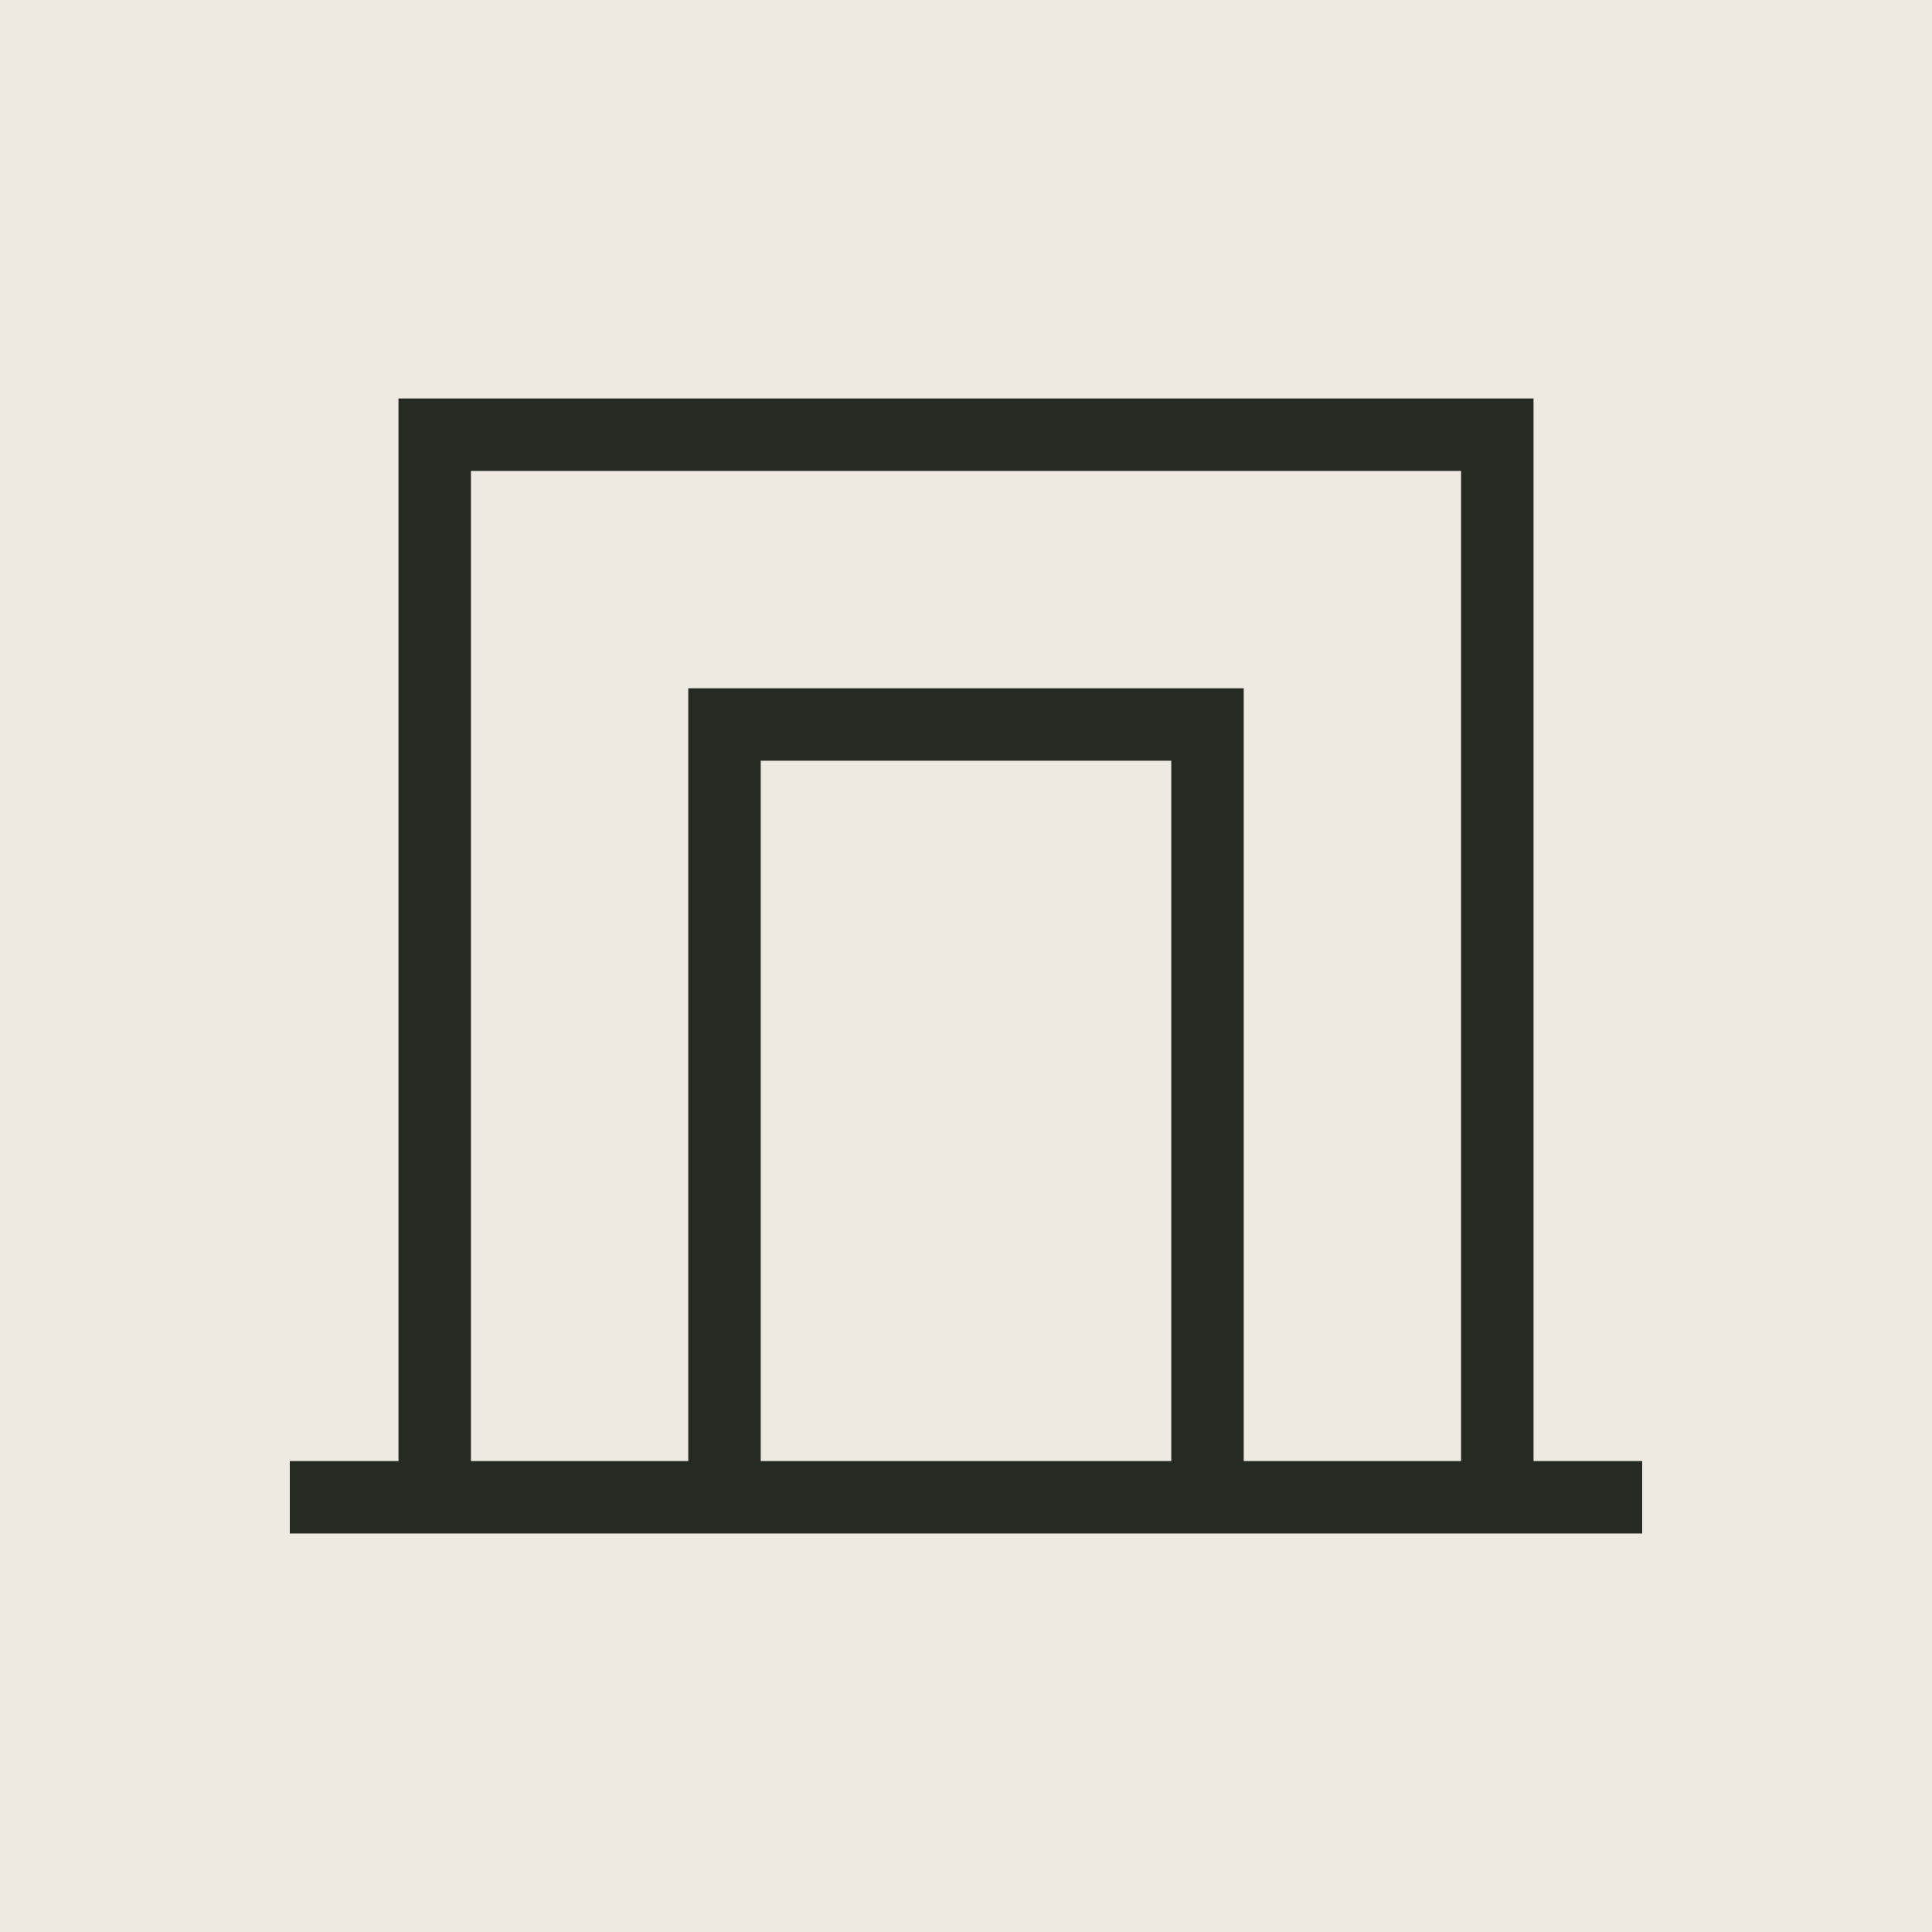
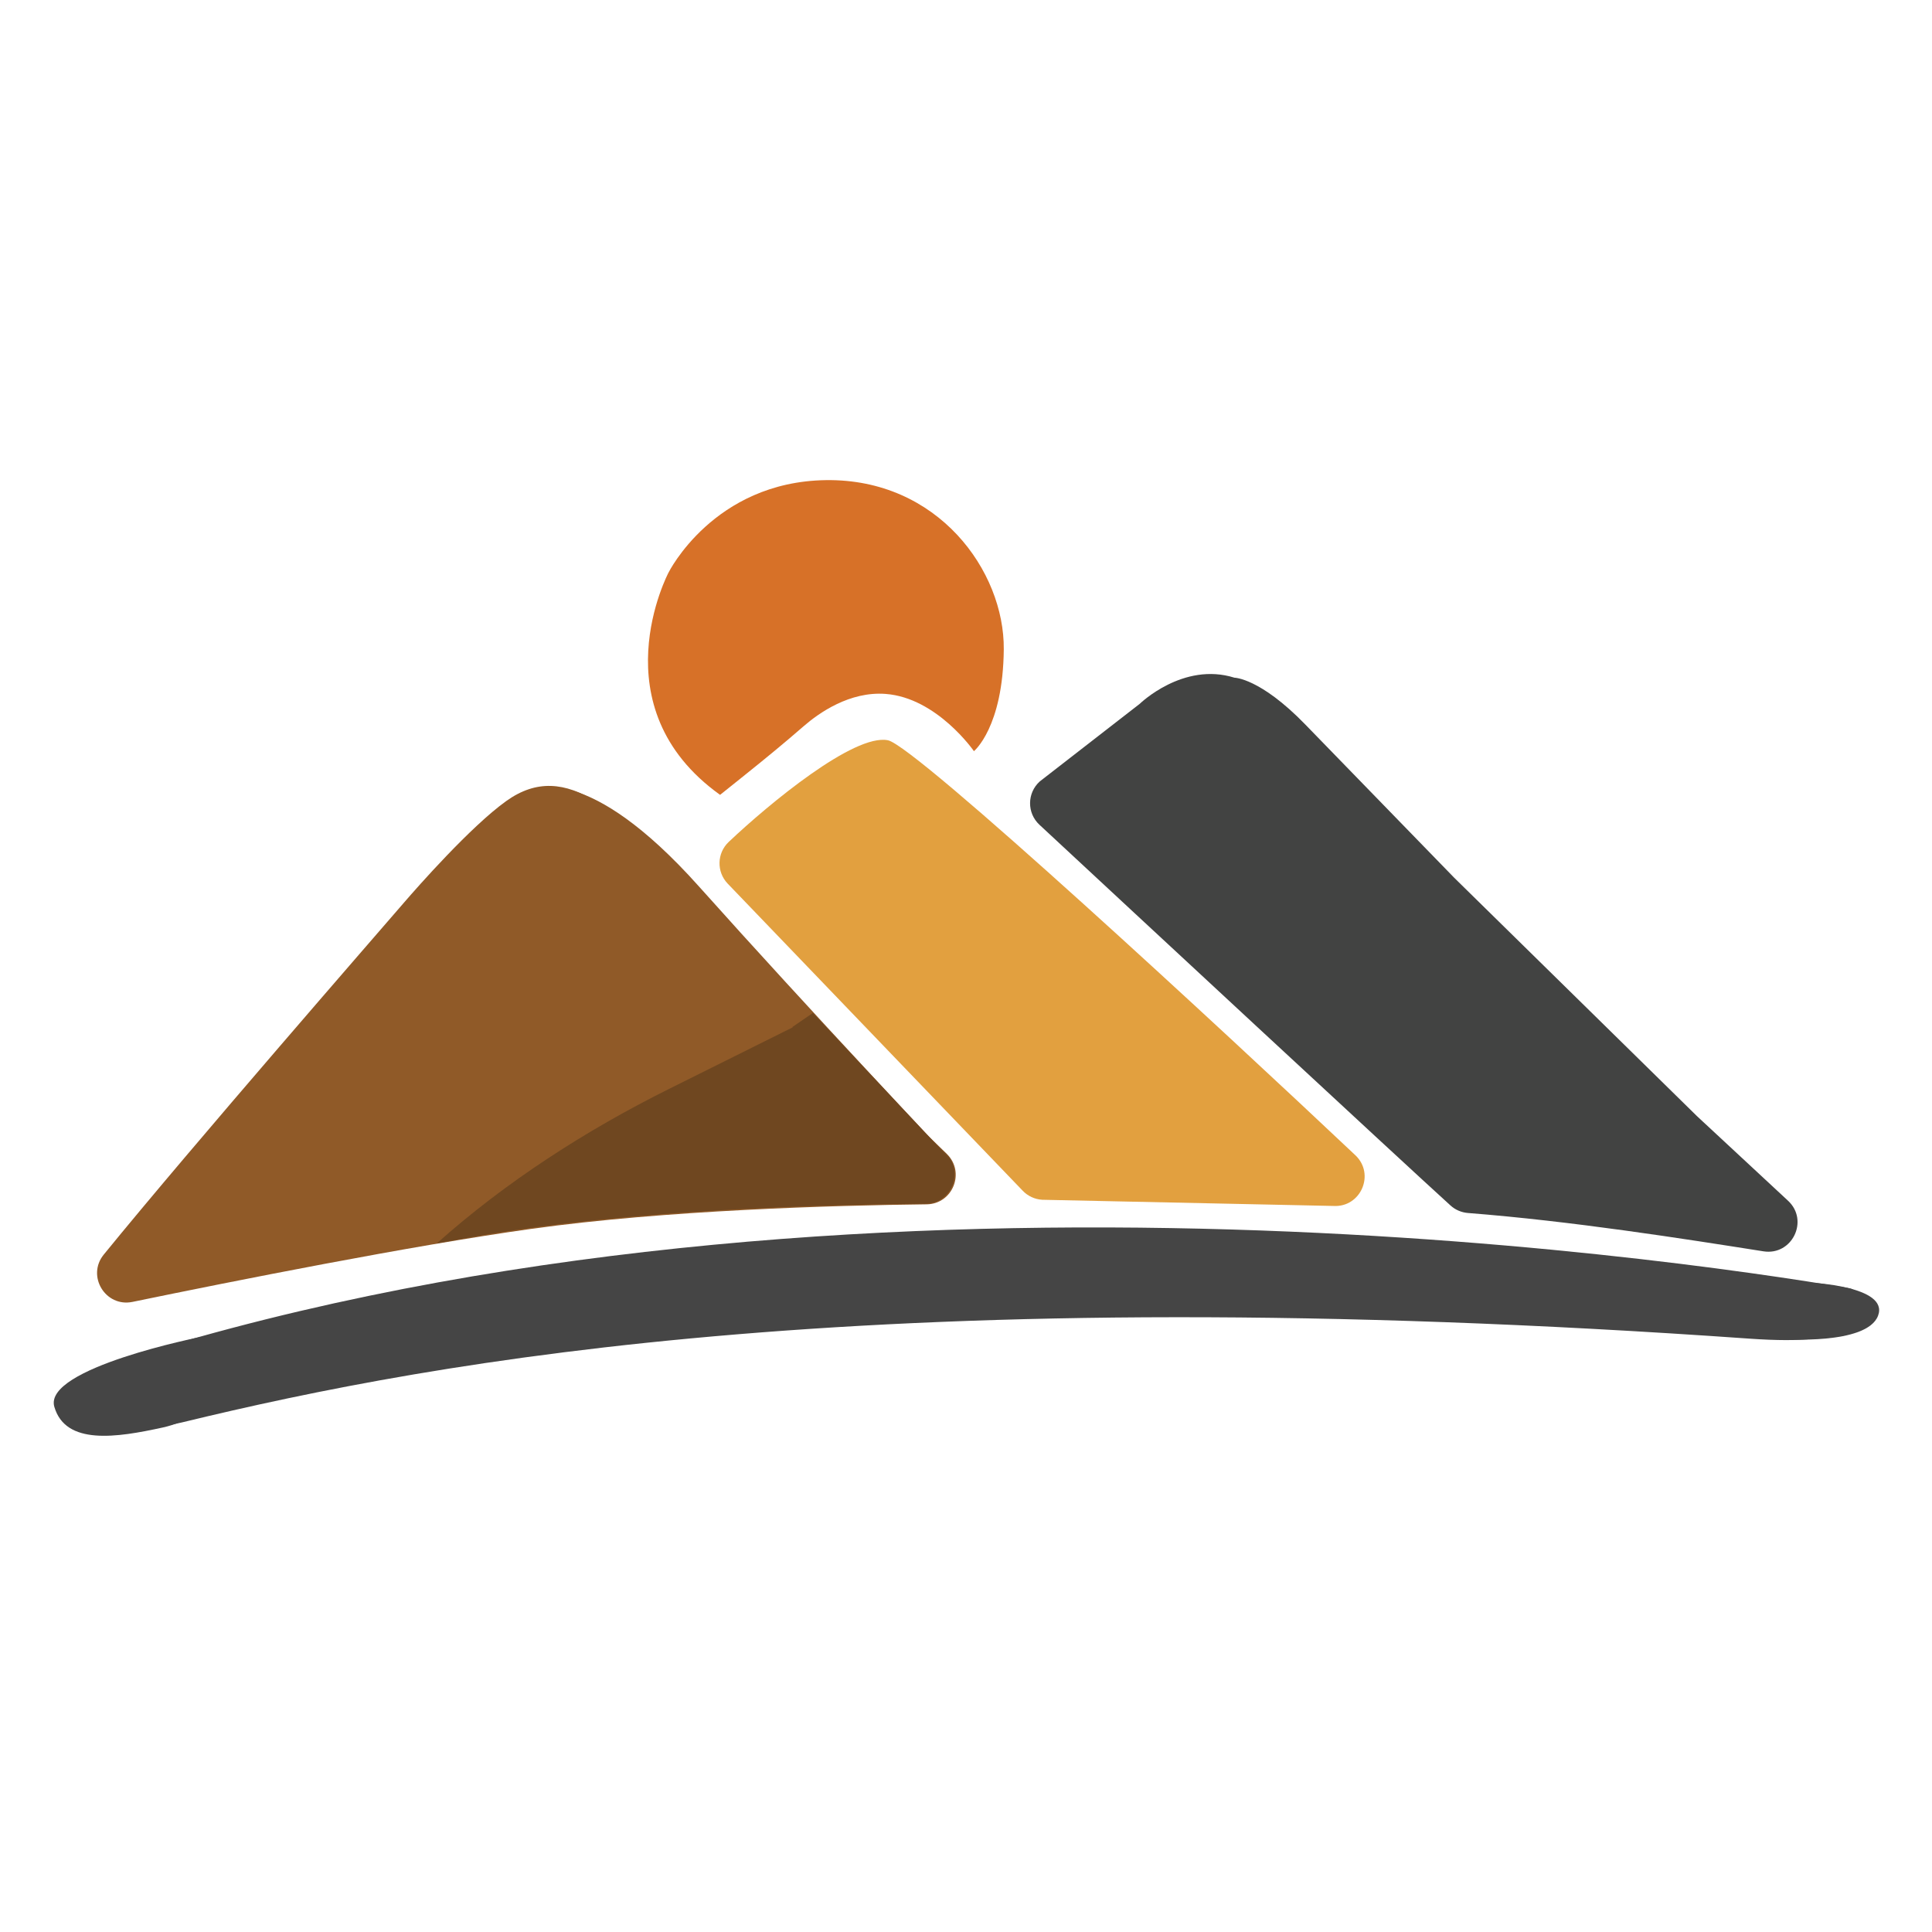
- <svg xmlns="http://www.w3.org/2000/svg" viewBox="0 0 40 40">
-   <rect width="40" height="40" fill="#eeeae2" />
-   <path d="M9 31V9h22v22M15 31V15h10v16M6 31h28" fill="none" stroke="#252b23" stroke-width="1.5" />
+ <svg xmlns="http://www.w3.org/2000/svg" viewBox="84 -15 920 920" width="64" height="64">
+   <style>@media(prefers-color-scheme:dark){.neutral{fill:#f2ede5}}</style>
+   <path transform="matrix(1,0,0,-1,430.4708,405.7236)" d="M0 0C-5.327 5.615-5.091 14.481 .53 19.802 19.77 38.013 60.21 71.431 76.331 68.222 89.543 65.592 236.483-70.422 298.941-129.389 308.441-138.358 301.56-154.293 288.517-153.54L149.848-150.596C146.293-150.39 142.95-148.838 140.499-146.255Z" fill="#e2a03f" />
+   <path transform="matrix(1,0,0,-1,578.973,377.7442)" d="M0 0C-6.02 5.598-5.936 15.149 .174 20.65L47.789 57.619C47.789 57.619 68.402 77.732 92.866 70.03 92.866 70.03 105.039 69.929 126.489 47.848 147.938 25.767 197.542-25.266 197.542-25.266L313.122-138.757 356.48-179.04C366.607-188.448 358.427-205.277 344.773-203.126 306.876-197.154 253.671-188.748 204.07-184.873 200.966-184.63 198.033-183.376 195.728-181.284 172.141-159.881 39.645-36.867 0 0" fill="#424342" class="neutral" />
+   <path transform="matrix(1,0,0,-1,426.8964,363.5058)" d="M0 0 12.457 9.981C21.684 17.375 30.814 24.867 39.727 32.636 47.031 39.002 61.718 49.36 78.83 48.068 103.334 46.219 120.881 20.808 120.881 20.808 120.881 20.808 134.758 32.103 135.094 69.324 135.431 106.545 103.771 150.649 50.338 149.871-3.095 149.092-24.557 105.833-24.557 105.833-24.557 105.833-58.464 41.846 0 0" fill="#d77128" />
+   <path transform="matrix(1,0,0,-1,133.4132,582.4073)" d="M0 0C-8.314-10.207 .79-25.203 13.682-22.542 61.435-12.682 146.178 4.212 203.426 12.208 267.485 21.156 347.167 23.398 391.831 23.914 404.334 24.059 410.393 39.262 401.414 47.962 371.107 77.329 319.565 128.137 283.573 168.207 266.188 187.561 267.036 184.426 260.146 192.769 255.111 198.865 244.452 209.524 234.606 215.646 219.664 224.936 206.083 226.244 191.756 216.031 174.831 203.967 149.203 174.829 143.078 167.721 131.207 153.946 42.436 52.096 0 0" fill="#905a28" />
+   <path transform="matrix(1,0,0,-1,402.4491,503.5996)" d="M0 0 65.397 32.562 131.754-30.502C140.887-39.181 134.804-54.571 122.205-54.649 72.286-54.96-21.262-57.465-94.425-70.619L-103.447-72.241-110.405-73.449C-77.605-44.185-39.35-19.593 0 0" fill="#6f4720" />
+   <path transform="matrix(1,0,0,-1,338.5337,361.1498)" d="M0 0C0 0 25.079 13.544 78.23-45.897 131.381-105.337 197.8-175.723 197.8-175.723Z" fill="#905a28" />
+   <path transform="matrix(1,0,0,-1,471.0922,467.3578)" d="M0 0-9.815-6.732 65.242-69.515Z" fill="#6f4720" />
+   <path transform="matrix(1,0,0,-1,127.1784,650.3665)" d="M0 0V0C11.863-10.875 18.286-18.097 43.562-11.955 165.603 17.697 378.259 56.98 789.878 27.919 843.023 24.167 836.139 36.754 839.604 38.984 844.791 42.322 843.311 50.927 837.373 51.933 748.97 66.897 342.374 126.033 2.596 13.802-2.973 11.962-4.451 4.081 0 0" fill="#454545" class="neutral" />
+   <path transform="matrix(1,0,0,-1,179.8226,621.5849)" d="M0 0C0 0-75.317-14.856-69.956-33.31-64.596-51.764-40.283-47.993-18.29-43.171 3.703-38.349 18.417-19.134 0 0" fill="#454545" class="neutral" />
+   <path transform="matrix(1,0,0,-1,945.3988,595.7484)" d="M0 0C0 0 38.242-1.516 32.926-15.747 27.609-29.977-12.947-26.898-12.947-26.898Z" fill="#454545" class="neutral" />
</svg>
